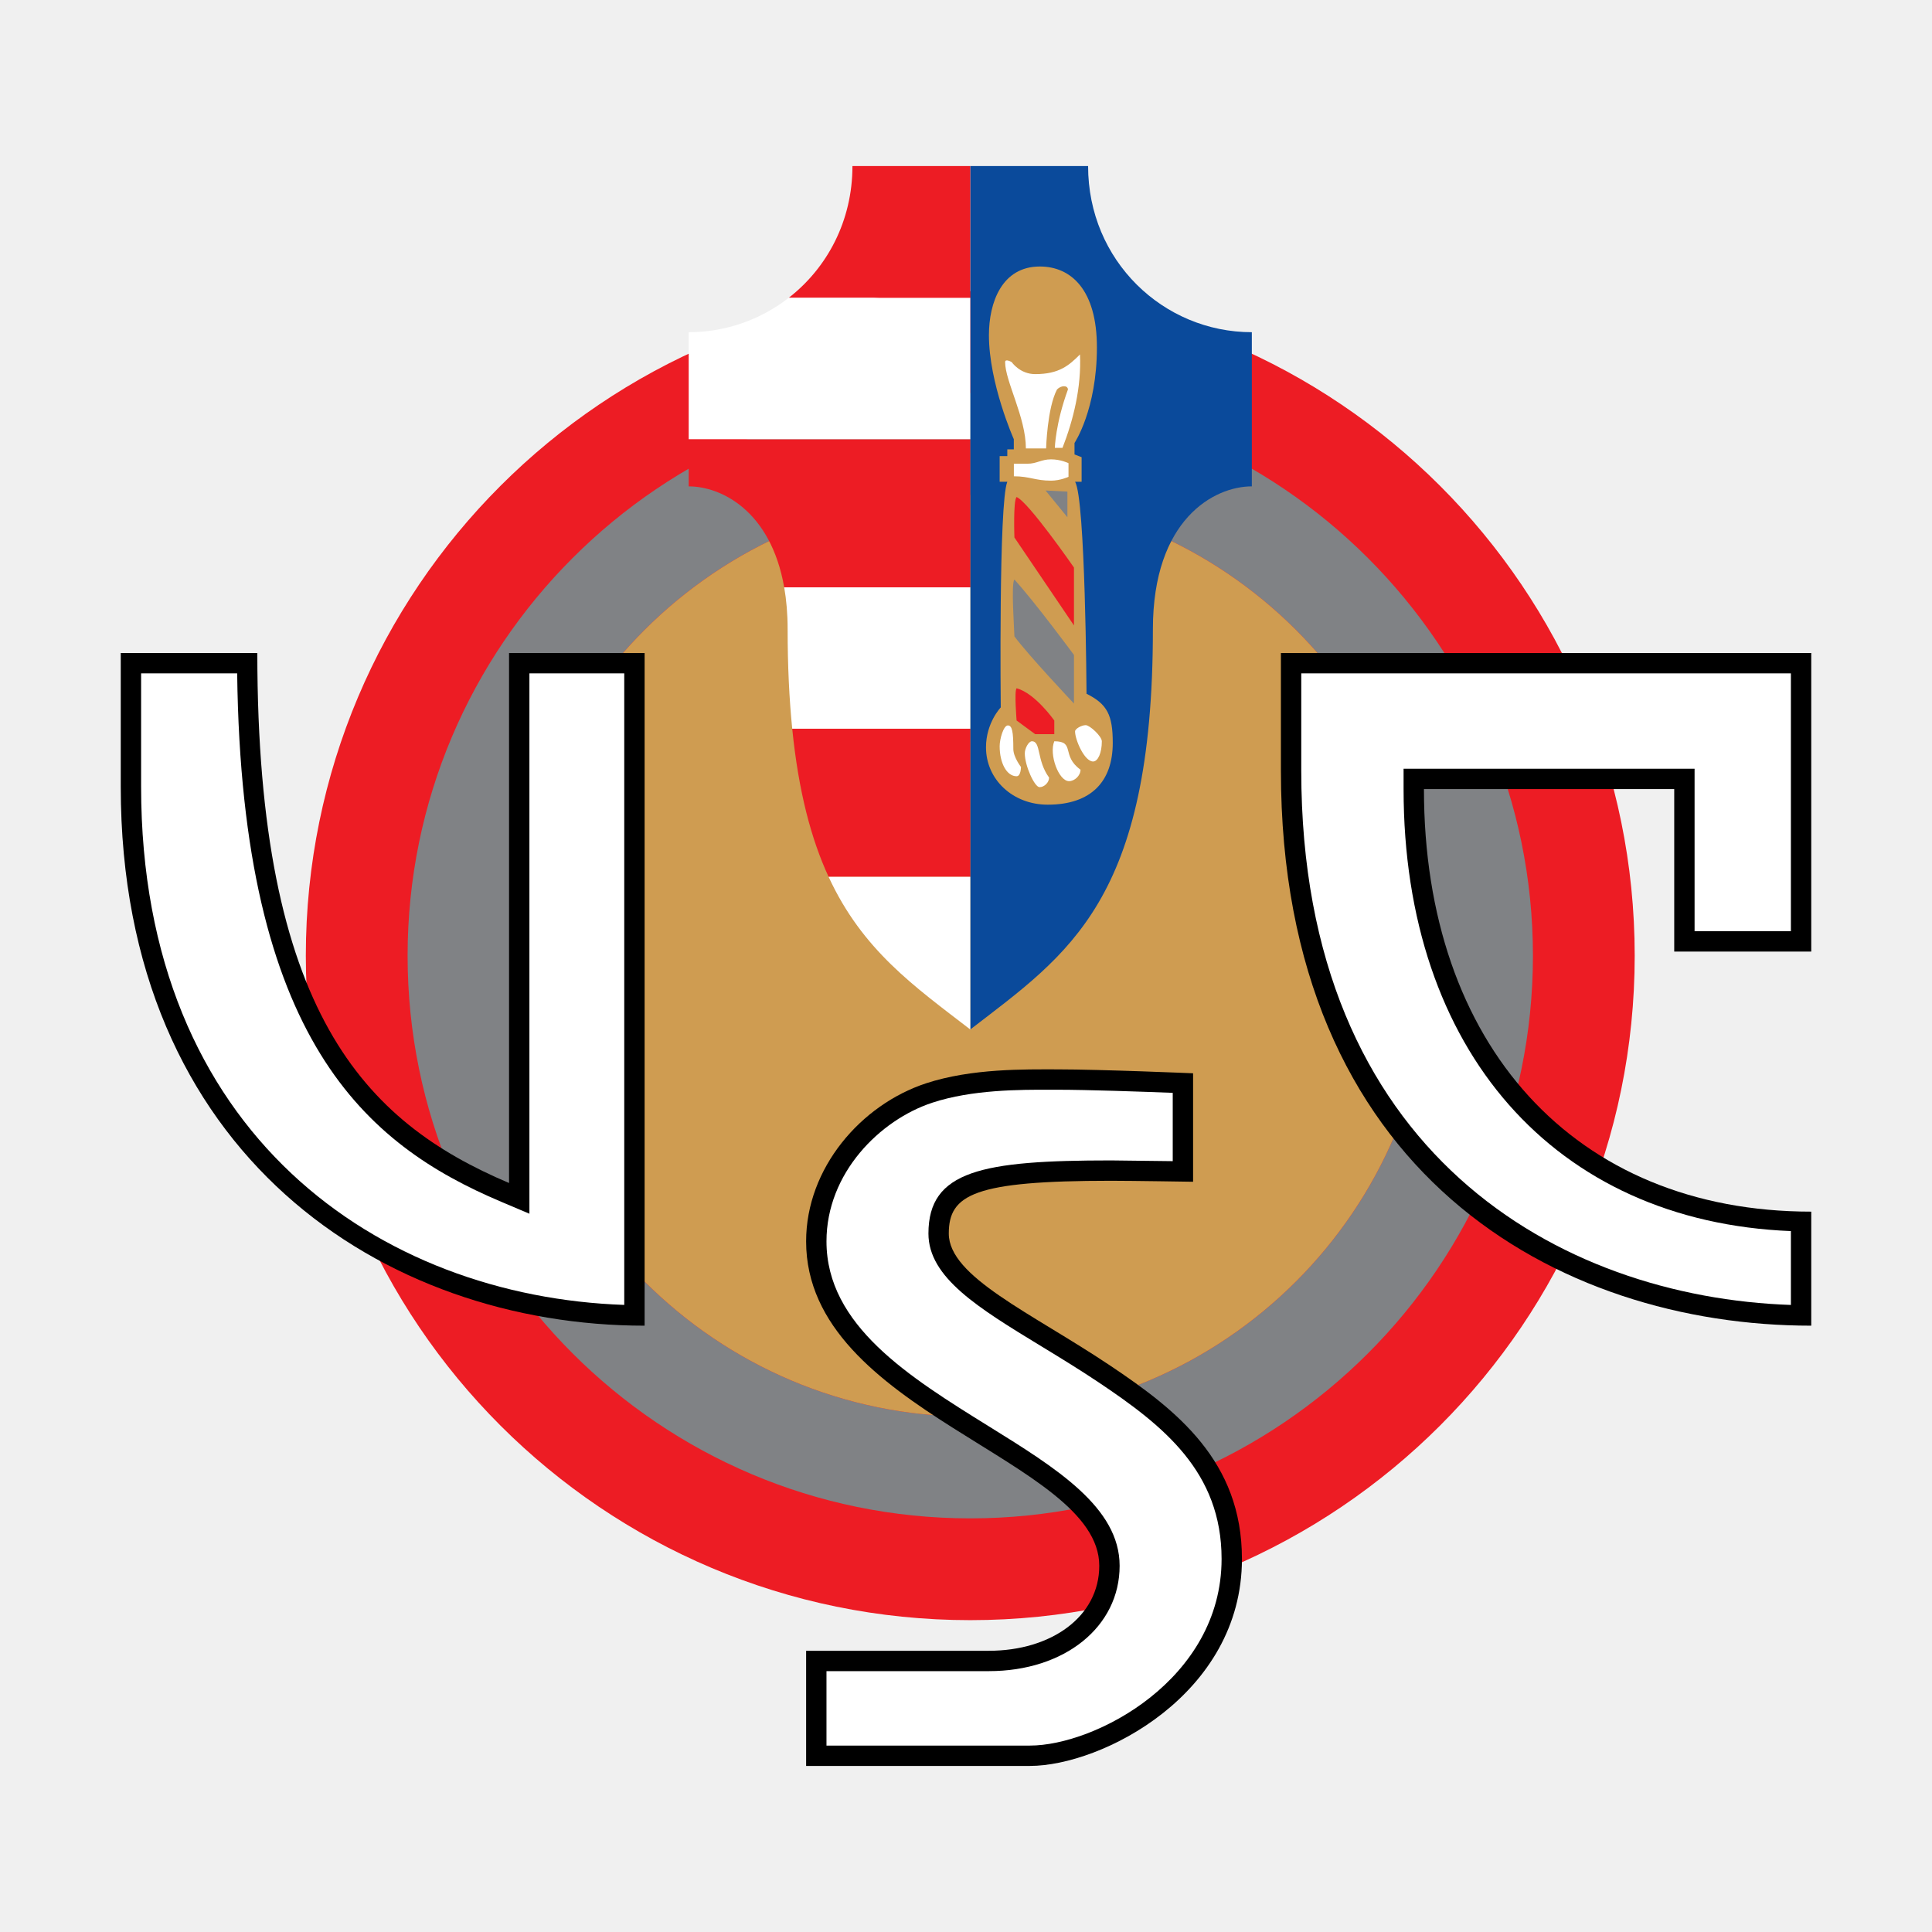
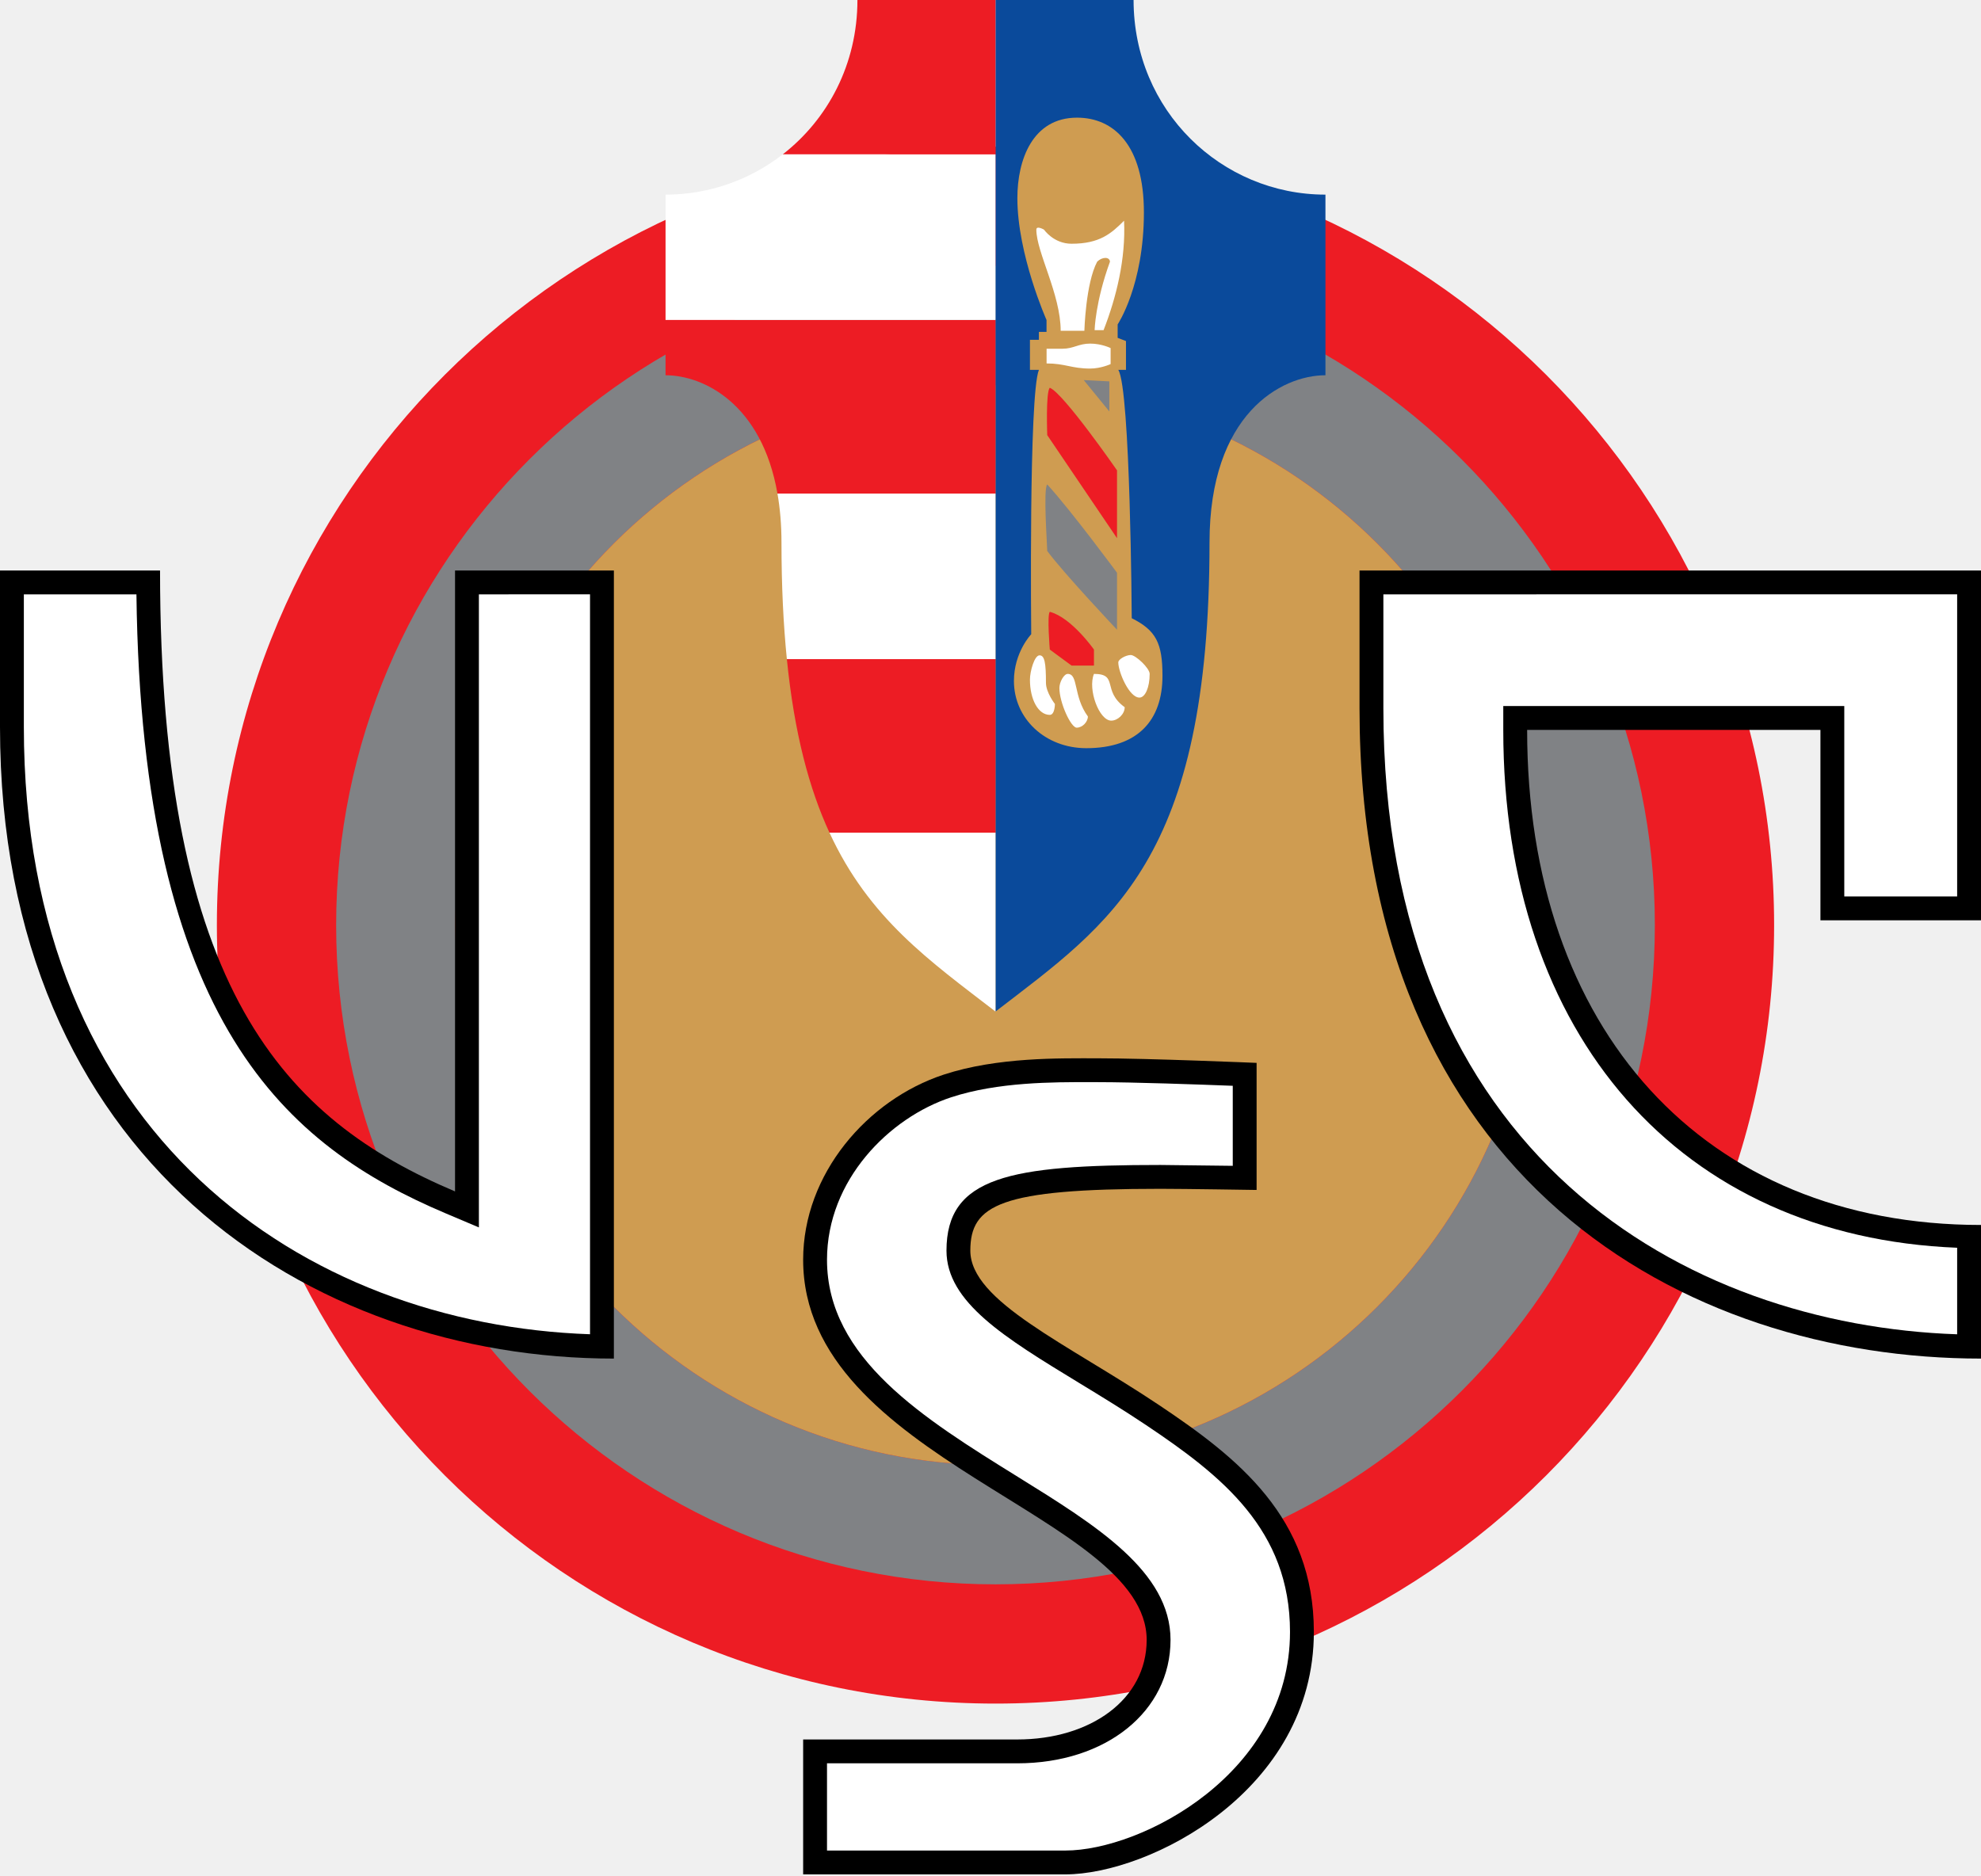
- <svg xmlns="http://www.w3.org/2000/svg" width="800" height="800" viewBox="0 0 800 800" fill="none">
-   <path d="M401.766 670.871C553.715 670.871 676.895 547.691 676.895 395.741C676.895 243.791 553.715 120.611 401.766 120.611C249.816 120.611 126.636 243.791 126.636 395.741C126.636 547.691 249.816 670.871 401.766 670.871Z" fill="#ED1C24" />
-   <path d="M401.767 162.756C273.298 162.756 168.779 267.271 168.779 395.74C168.779 524.21 273.298 628.725 401.767 628.725C530.237 628.725 634.754 524.212 634.754 395.74C634.754 267.271 530.235 162.756 401.767 162.756ZM401.767 586.585C296.536 586.585 210.922 500.974 210.922 395.742C210.922 290.511 296.536 204.897 401.767 204.897C506.999 204.897 592.61 290.509 592.61 395.74C592.61 500.972 506.999 586.585 401.767 586.585Z" fill="#808285" />
-   <path d="M210.921 395.742C210.921 500.973 296.534 586.585 401.765 586.585C506.997 586.585 592.609 500.973 592.609 395.742C592.609 290.51 506.999 204.898 401.767 204.898C296.536 204.898 210.921 290.51 210.921 395.742Z" fill="#CF9C51" />
-   <path d="M401.767 68.768V426.284C442.503 394.914 477.391 372.905 477.391 260.526C477.391 215.105 502.675 201.395 518.357 201.395V137.556C481.606 137.556 450.557 107.881 450.557 68.768" fill="#0A4A9B" />
-   <path d="M343.105 363.072H401.767V301.73H328.043C330.668 327.89 335.925 347.525 343.105 363.072ZM285.176 201.397C298.649 201.397 319.196 211.539 324.719 243.201H401.765V181.859H285.176V201.397ZM352.978 68.768C352.978 91.448 342.525 110.944 326.584 123.33H401.767V68.768H352.978Z" fill="#ED1C24" />
-   <path d="M326.141 260.527C326.141 275.883 326.814 289.497 328.043 301.73H401.767V243.201H324.721C325.625 248.389 326.141 254.135 326.141 260.527ZM401.767 426.284V363.072H343.105C357.147 393.472 378.495 408.363 401.767 426.284ZM326.584 123.33C315.036 132.304 300.615 137.556 285.177 137.556V181.859H401.767V123.33L326.584 123.33Z" fill="white" />
-   <path d="M430.567 110.354C414.843 110.354 409.495 125.281 409.495 138.781C409.495 158.764 419.797 181.862 419.797 181.862V186.076H417.105V188.862H413.937V199.493H417.105C413.483 208.306 414.389 292.928 414.389 292.928C414.389 292.928 408.28 299.272 408.28 309.445C408.28 322.782 419.365 333.199 433.846 333.199C451.946 333.199 460.77 323.462 460.77 307.628C460.77 296.085 458.506 291.565 449.908 287.265C449.908 287.265 449.457 206.27 445.157 199.491H447.872V189.305L444.931 188.174V183.422C444.931 183.422 454.206 169.619 454.206 143.831C454.208 120.075 443.575 110.354 430.567 110.354Z" fill="#CF9C51" />
-   <path d="M416.201 149.938C416.201 148.354 418.917 149.938 418.917 149.938C418.917 149.938 422.308 154.914 428.642 154.914C438.599 154.914 442.669 151.296 447.195 146.771C447.832 160.306 444.457 173.911 439.955 185.457H436.789C436.789 185.457 437.015 175.504 442.219 161.251C442.057 159.424 439.392 159.552 437.696 161.251C433.622 168.943 433.17 185.684 433.17 185.684H424.798C424.796 172.788 416.201 157.856 416.201 149.938ZM419.819 192.017V197.22C426.384 197.22 428.642 199.03 435.206 199.03C439.049 199.03 442.443 197.447 442.443 197.447V191.791C442.443 191.791 439.279 190.207 435.206 190.207C431.134 190.207 429.324 192.017 425.478 192.017C423.214 192.017 419.819 192.017 419.819 192.017Z" fill="white" />
-   <path d="M444.707 235.005V258.985L420.049 222.56C420.049 222.56 419.482 207.289 420.955 205.818C425.817 207.74 444.707 235.005 444.707 235.005ZM420.953 285.001C419.934 286.02 420.953 298.348 420.953 298.348L428.642 304.006H436.559V298.348C436.561 298.348 428.642 287.037 420.953 285.001Z" fill="#ED1C24" />
-   <path d="M444.707 271.201V291.337C444.707 291.337 425.815 271.314 420.049 263.507C420.049 261.47 418.578 241.451 420.049 239.98C428.706 249.485 444.707 271.201 444.707 271.201ZM432.942 203.104L441.991 214.189V203.557L432.942 203.104Z" fill="#808285" />
-   <path d="M419.595 310.115C419.595 313.507 422.761 317.58 422.761 317.58C422.761 317.58 422.761 321.428 420.953 321.428C416.879 321.428 413.937 315.997 413.937 308.985C413.937 306.041 415.521 300.386 417.329 300.386C419.139 300.385 419.595 303.101 419.595 310.115ZM427.288 306.947C425.928 306.947 424.346 309.885 424.346 311.923C424.346 317.126 428.416 325.949 430.454 325.949C432.488 325.949 434.413 323.912 434.413 321.989C429.153 314.807 431.132 306.947 427.288 306.947ZM436.561 306.947C434.3 312.377 438.373 323.462 442.671 323.462C444.933 323.462 447.421 321.204 447.421 318.714C439.277 312.831 445.383 306.947 436.561 306.947ZM445.159 302.873C445.159 306.267 449.007 315.318 452.626 315.318C454.662 315.318 456.244 311.697 456.244 306.947C456.244 304.911 451.269 300.271 449.57 300.271C447.873 300.271 445.159 301.741 445.159 302.873Z" fill="white" />
-   <path d="M50 270.404V325.691C50 478.463 159.306 548.935 266.919 548.935V270.404H210.789V489.856C150.864 464.474 106.551 418.955 106.551 270.404H50Z" fill="black" />
-   <path d="M219.218 278.834V502.578L207.503 497.616C151.719 473.992 100.064 430.888 98.21 278.834H58.427V325.691C58.427 470.069 157.546 536.83 258.489 540.337V278.832C248.468 278.834 229.242 278.834 219.218 278.834Z" fill="white" />
-   <path d="M530.397 270.404V319.106C530.397 486.011 645.257 548.935 750 548.935V501.714C651.985 501.714 589.625 432.617 589.625 326.733H693.263V394.034H750V270.404H530.397Z" fill="black" />
-   <path d="M538.824 278.834V319.107C538.824 477.832 646.143 537.078 741.573 540.352V509.766C643.899 505.87 581.192 435.028 581.192 326.734V318.305H701.69V385.606H741.573V278.832C726.605 278.834 553.79 278.834 538.824 278.834Z" fill="white" />
-   <path d="M494.029 444.425C494.029 444.425 455.994 442.807 437.788 442.807C424.57 442.807 402.444 442.34 383.449 448.583C356.512 457.441 333.797 483.668 333.797 514.018C333.797 584.818 455.183 604.243 455.183 648.351C455.183 669.382 435.358 683.553 409.46 683.553H333.797V731.232H426.457C455.995 731.232 514.261 701.756 514.261 645.519C514.261 605.052 487.324 583.954 459.675 565.441C427.045 543.59 392.872 528.739 392.872 510.782C392.872 494.593 403.393 488.931 460.041 488.931C468.539 488.931 494.031 489.338 494.031 489.338V444.425H494.029Z" fill="black" />
-   <path d="M386.085 456.59C364.289 463.758 342.228 485.786 342.228 514.02C342.228 548.899 376.48 570.151 409.604 590.702C437.377 607.93 463.614 624.205 463.614 648.352C463.614 673.63 440.837 691.981 409.462 691.981H342.228V722.806H426.458C453.399 722.806 505.832 695.523 505.832 645.52C505.832 609.474 481.783 590.385 454.988 572.446C447.007 567.101 438.952 562.196 431.163 557.452C405.065 541.555 384.446 529.003 384.446 510.783C384.446 484.714 406.733 480.505 460.045 480.505C460.045 480.505 475.995 480.695 485.605 480.809V452.524C473.47 452.053 450.562 451.237 437.793 451.237L435.191 451.235C422.209 451.206 402.597 451.162 386.085 456.59Z" fill="white" />
+ <svg xmlns="http://www.w3.org/2000/svg" width="700" height="663" viewBox="0 0 700 663" fill="none">
+   <path d="M351.766 602.103C503.715 602.103 626.895 478.923 626.895 326.973C626.895 175.023 503.715 51.843 351.766 51.843C199.816 51.843 76.636 175.023 76.636 326.973C76.636 478.923 199.816 602.103 351.766 602.103Z" fill="#ED1C24" />
+   <path d="M351.767 93.988C223.298 93.988 118.779 198.503 118.779 326.972C118.779 455.442 223.298 559.957 351.767 559.957C480.237 559.957 584.754 455.444 584.754 326.972C584.754 198.503 480.235 93.988 351.767 93.988ZM351.767 517.817C246.536 517.817 160.922 432.206 160.922 326.974C160.922 221.743 246.536 136.129 351.767 136.129C456.999 136.129 542.61 221.741 542.61 326.972C542.61 432.204 456.999 517.817 351.767 517.817Z" fill="#808285" />
+   <path d="M160.922 326.974C160.922 432.205 246.534 517.817 351.765 517.817C456.997 517.817 542.609 432.205 542.609 326.974C542.609 221.742 456.999 136.129 351.767 136.129C246.536 136.129 160.922 221.743 160.922 326.974Z" fill="#CF9C51" />
+   <path d="M351.767 0V357.516C392.503 326.146 427.391 304.137 427.391 191.758C427.391 146.337 452.675 132.627 468.357 132.627V68.788C431.606 68.788 400.557 39.113 400.557 9.91821e-05" fill="#0A4A9B" />
+   <path d="M293.105 294.304H351.767V232.962H278.043C280.668 259.122 285.925 278.757 293.105 294.304ZM235.176 132.629C248.649 132.629 269.196 142.771 274.719 174.433H351.765V113.091H235.176V132.629ZM302.978 0C302.978 22.68 292.525 42.176 276.584 54.562H351.767V0H302.978Z" fill="#ED1C24" />
+   <path d="M276.141 191.759C276.141 207.115 276.814 220.729 278.043 232.962H351.767V174.433H274.721C275.625 179.621 276.141 185.367 276.141 191.759ZM351.767 357.516V294.304H293.105C307.147 324.704 328.495 339.595 351.767 357.516ZM276.584 54.562C265.036 63.536 250.615 68.788 235.177 68.788V113.091H351.767V54.562H276.584Z" fill="white" />
+   <path d="M380.567 41.586C364.843 41.586 359.495 56.513 359.495 70.013C359.495 89.996 369.797 113.094 369.797 113.094V117.308H367.105V120.094H363.937V130.725H367.105C363.483 139.538 364.389 224.16 364.389 224.16C364.389 224.16 358.28 230.504 358.28 240.677C358.28 254.014 369.365 264.431 383.846 264.431C401.946 264.431 410.77 254.694 410.77 238.86C410.77 227.317 408.506 222.797 399.908 218.497C399.908 218.497 399.457 137.502 395.157 130.723H397.872V120.537L394.931 119.406V114.654C394.931 114.654 404.206 100.851 404.206 75.063C404.208 51.307 393.575 41.586 380.567 41.586Z" fill="#CF9C51" />
+   <path d="M366.201 81.17C366.201 79.586 368.917 81.17 368.917 81.17C368.917 81.17 372.308 86.146 378.642 86.146C388.599 86.146 392.669 82.528 397.195 78.003C397.832 91.538 394.457 105.143 389.955 116.689H386.789C386.789 116.689 387.015 106.736 392.219 92.483C392.057 90.656 389.392 90.784 387.696 92.483C383.622 100.175 383.17 116.916 383.17 116.916H374.798C374.796 104.02 366.201 89.088 366.201 81.17ZM369.819 123.249V128.452C376.384 128.452 378.642 130.262 385.206 130.262C389.049 130.262 392.443 128.679 392.443 128.679V123.023C392.443 123.023 389.279 121.439 385.206 121.439C381.134 121.439 379.324 123.249 375.478 123.249C373.214 123.249 369.819 123.249 369.819 123.249Z" fill="white" />
+   <path d="M394.707 166.237V190.217L370.049 153.792C370.049 153.792 369.482 138.521 370.955 137.05C375.817 138.972 394.707 166.237 394.707 166.237ZM370.953 216.233C369.934 217.252 370.953 229.58 370.953 229.58L378.642 235.238H386.559V229.58C386.561 229.58 378.642 218.269 370.953 216.233Z" fill="#ED1C24" />
+   <path d="M394.707 202.433V222.569C394.707 222.569 375.815 202.546 370.049 194.739C370.049 192.702 368.578 172.683 370.049 171.212C378.706 180.717 394.707 202.433 394.707 202.433ZM382.942 134.336L391.991 145.421V134.789L382.942 134.336Z" fill="#808285" />
+   <path d="M369.595 241.347C369.595 244.739 372.761 248.812 372.761 248.812C372.761 248.812 372.761 252.66 370.953 252.66C366.879 252.66 363.937 247.229 363.937 240.217C363.937 237.273 365.521 231.618 367.329 231.618C369.139 231.617 369.595 234.333 369.595 241.347ZM377.288 238.179C375.928 238.179 374.346 241.117 374.346 243.155C374.346 248.358 378.416 257.181 380.454 257.181C382.488 257.181 384.413 255.144 384.413 253.221C379.153 246.039 381.132 238.179 377.288 238.179ZM386.561 238.179C384.3 243.609 388.373 254.694 392.671 254.694C394.933 254.694 397.421 252.436 397.421 249.946C389.277 244.063 395.383 238.179 386.561 238.179ZM395.159 234.105C395.159 237.499 399.007 246.55 402.626 246.55C404.662 246.55 406.244 242.929 406.244 238.179C406.244 236.143 401.269 231.503 399.57 231.503C397.873 231.503 395.159 232.973 395.159 234.105Z" fill="white" />
+   <path d="M0 201.636V256.923C0 409.695 109.306 480.167 216.919 480.167V201.636H160.789V421.088C100.864 395.706 56.551 350.187 56.551 201.636H0Z" fill="black" />
+   <path d="M169.218 210.066V433.81L157.503 428.848C101.719 405.224 50.064 362.12 48.21 210.066H8.427V256.923C8.427 401.301 107.546 468.062 208.489 471.569V210.064C198.468 210.066 179.242 210.066 169.218 210.066Z" fill="white" />
+   <path d="M480.397 201.636V250.338C480.397 417.243 595.257 480.167 700 480.167V432.946C601.985 432.946 539.625 363.849 539.625 257.965H643.263V325.266H700V201.636H480.397Z" fill="black" />
+   <path d="M488.824 210.066V250.339C488.824 409.064 596.143 468.31 691.573 471.584V440.998C593.899 437.102 531.192 366.26 531.192 257.966V249.537H651.69V316.838H691.573V210.064C676.605 210.066 503.79 210.066 488.824 210.066Z" fill="white" />
+   <path d="M444.029 375.657C444.029 375.657 405.994 374.039 387.788 374.039C374.57 374.039 352.444 373.572 333.449 379.815C306.512 388.673 283.797 414.9 283.797 445.25C283.797 516.05 405.183 535.475 405.183 579.583C405.183 600.614 385.358 614.785 359.46 614.785H283.797V662.464H376.457C405.995 662.464 464.261 632.988 464.261 576.751C464.261 536.284 437.324 515.186 409.675 496.673C377.045 474.822 342.872 459.971 342.872 442.014C342.872 425.825 353.393 420.163 410.041 420.163C418.539 420.163 444.031 420.57 444.031 420.57V375.657H444.029Z" fill="black" />
+   <path d="M336.085 387.822C314.289 394.99 292.228 417.018 292.228 445.252C292.228 480.131 326.48 501.383 359.604 521.934C387.377 539.162 413.614 555.437 413.614 579.584C413.614 604.862 390.837 623.213 359.462 623.213H292.228V654.038H376.458C403.399 654.038 455.832 626.755 455.832 576.752C455.832 540.706 431.783 521.617 404.988 503.678C397.007 498.333 388.952 493.428 381.163 488.684C355.065 472.787 334.446 460.235 334.446 442.015C334.446 415.946 356.733 411.737 410.045 411.737C410.045 411.737 425.995 411.927 435.605 412.041V383.756C423.47 383.285 400.562 382.469 387.793 382.469L385.191 382.467C372.209 382.438 352.597 382.394 336.085 387.822Z" fill="white" />
</svg>
